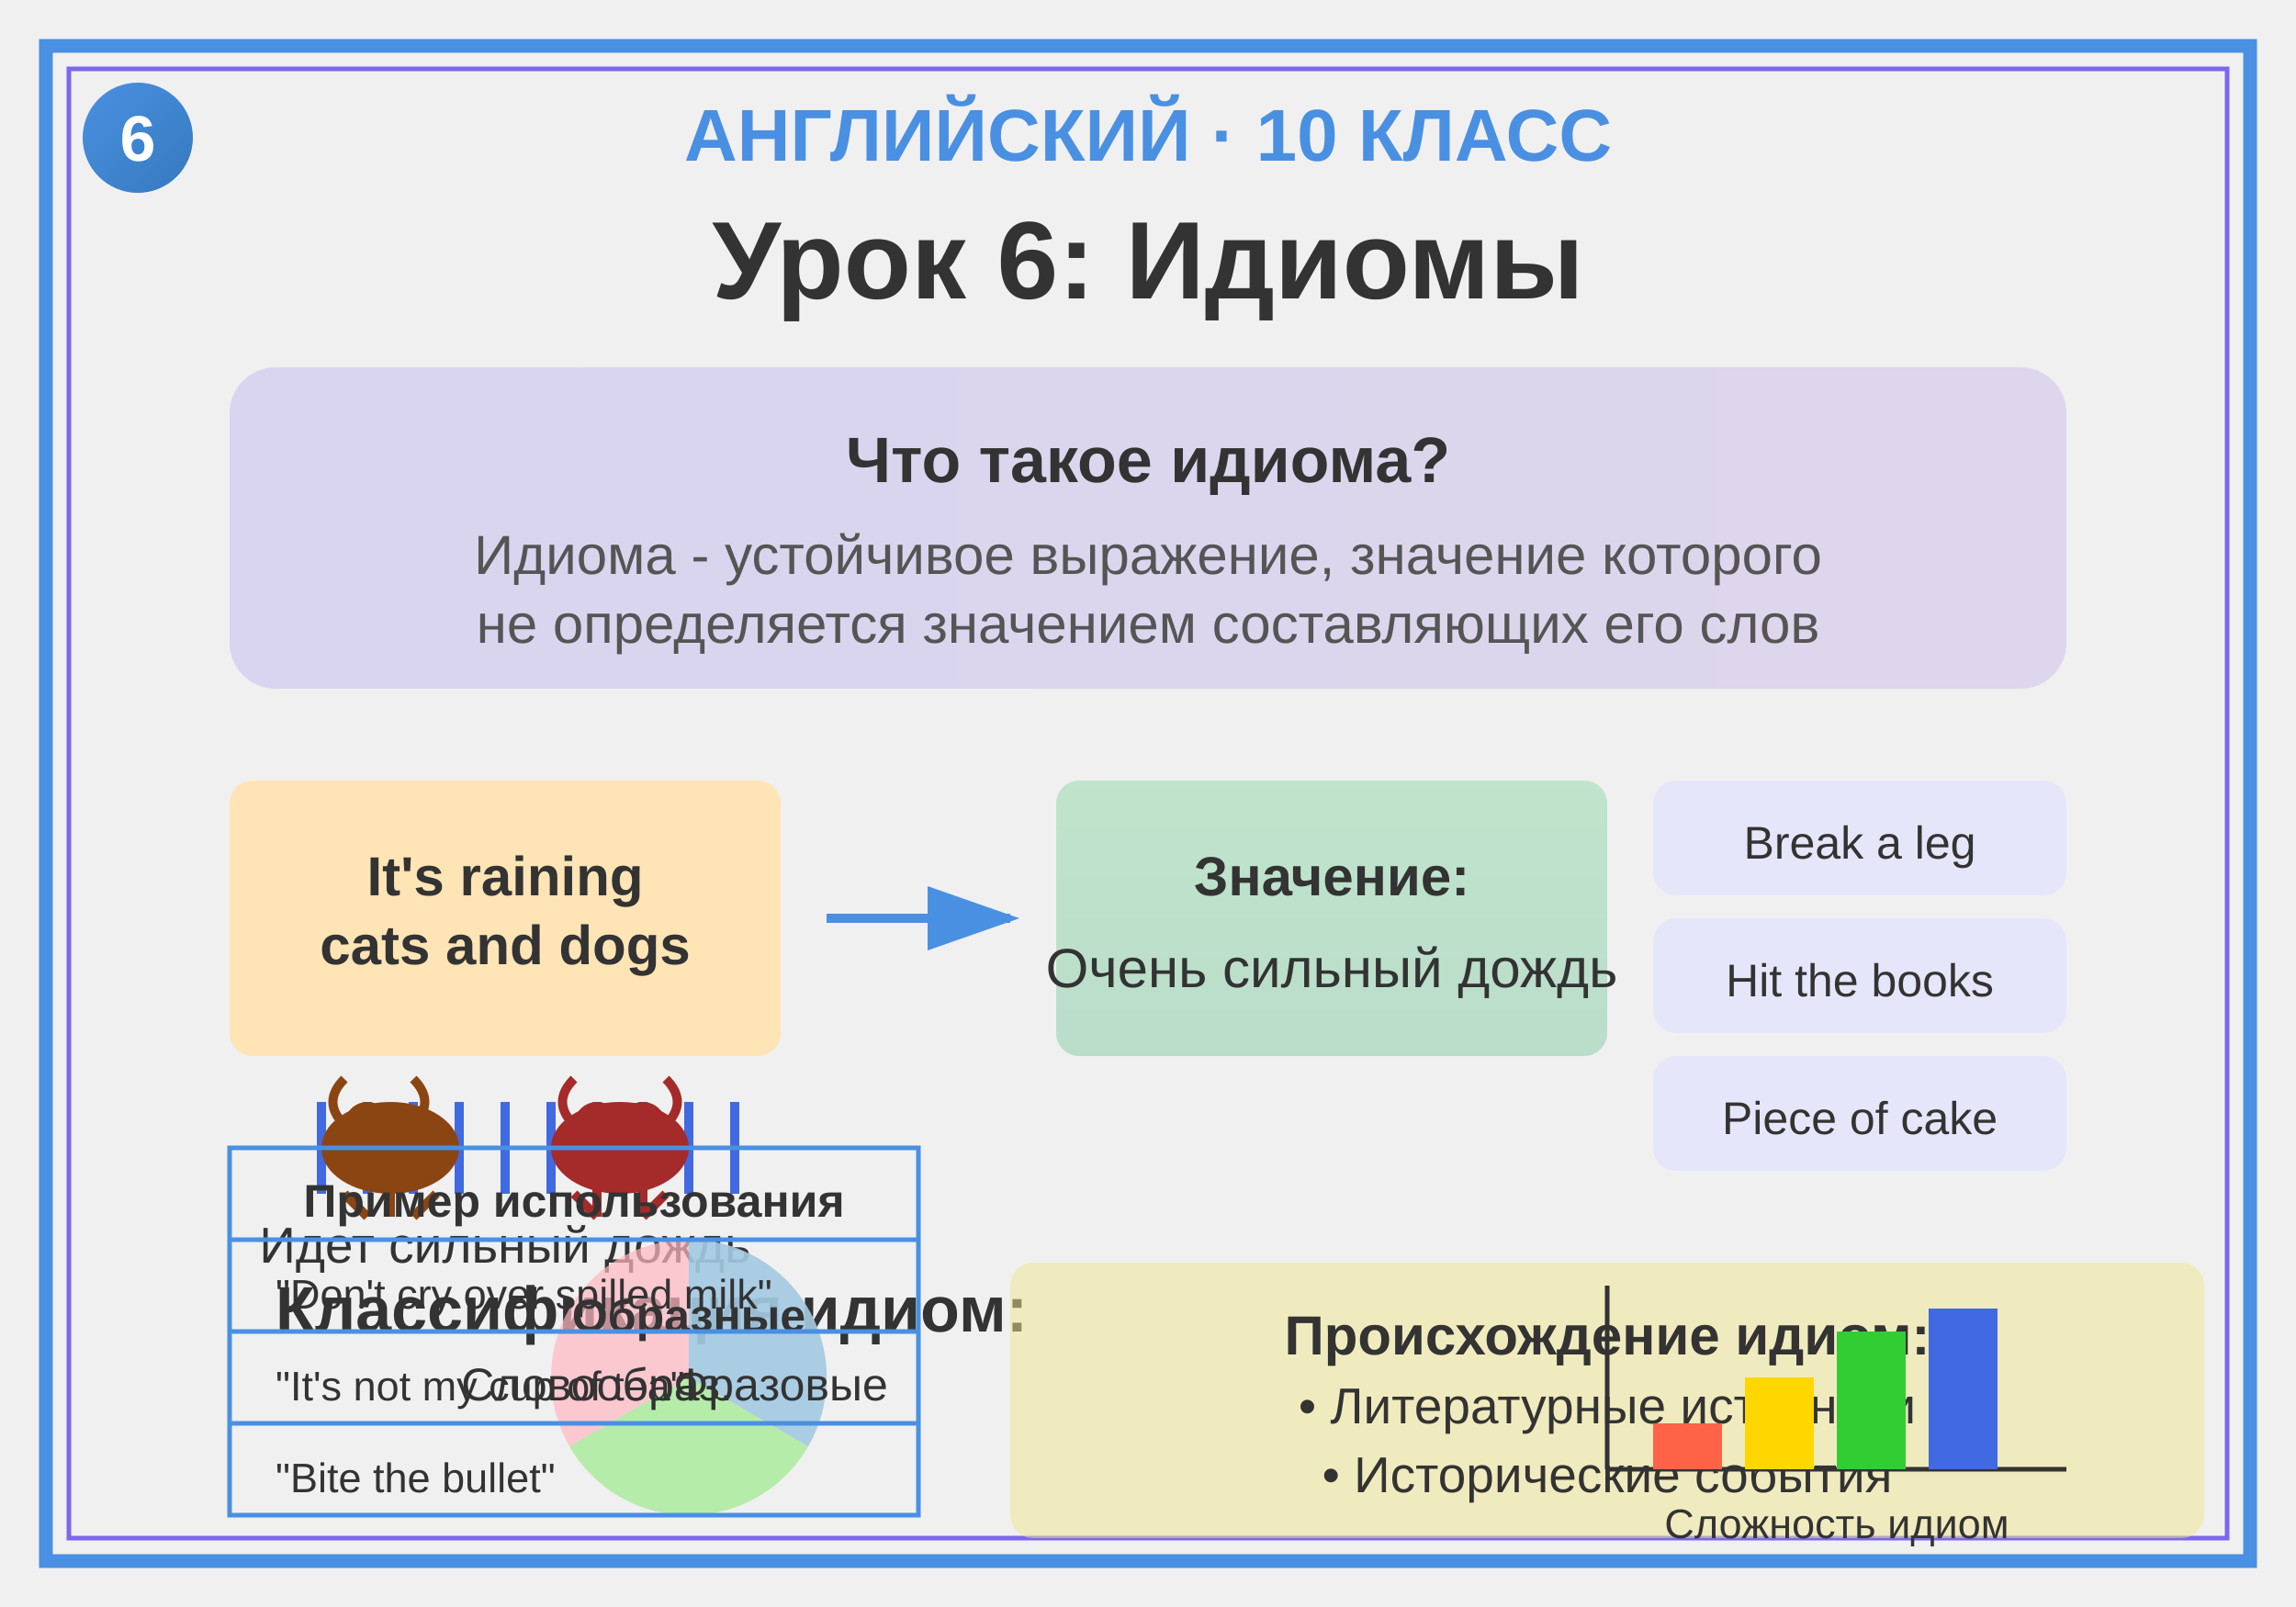
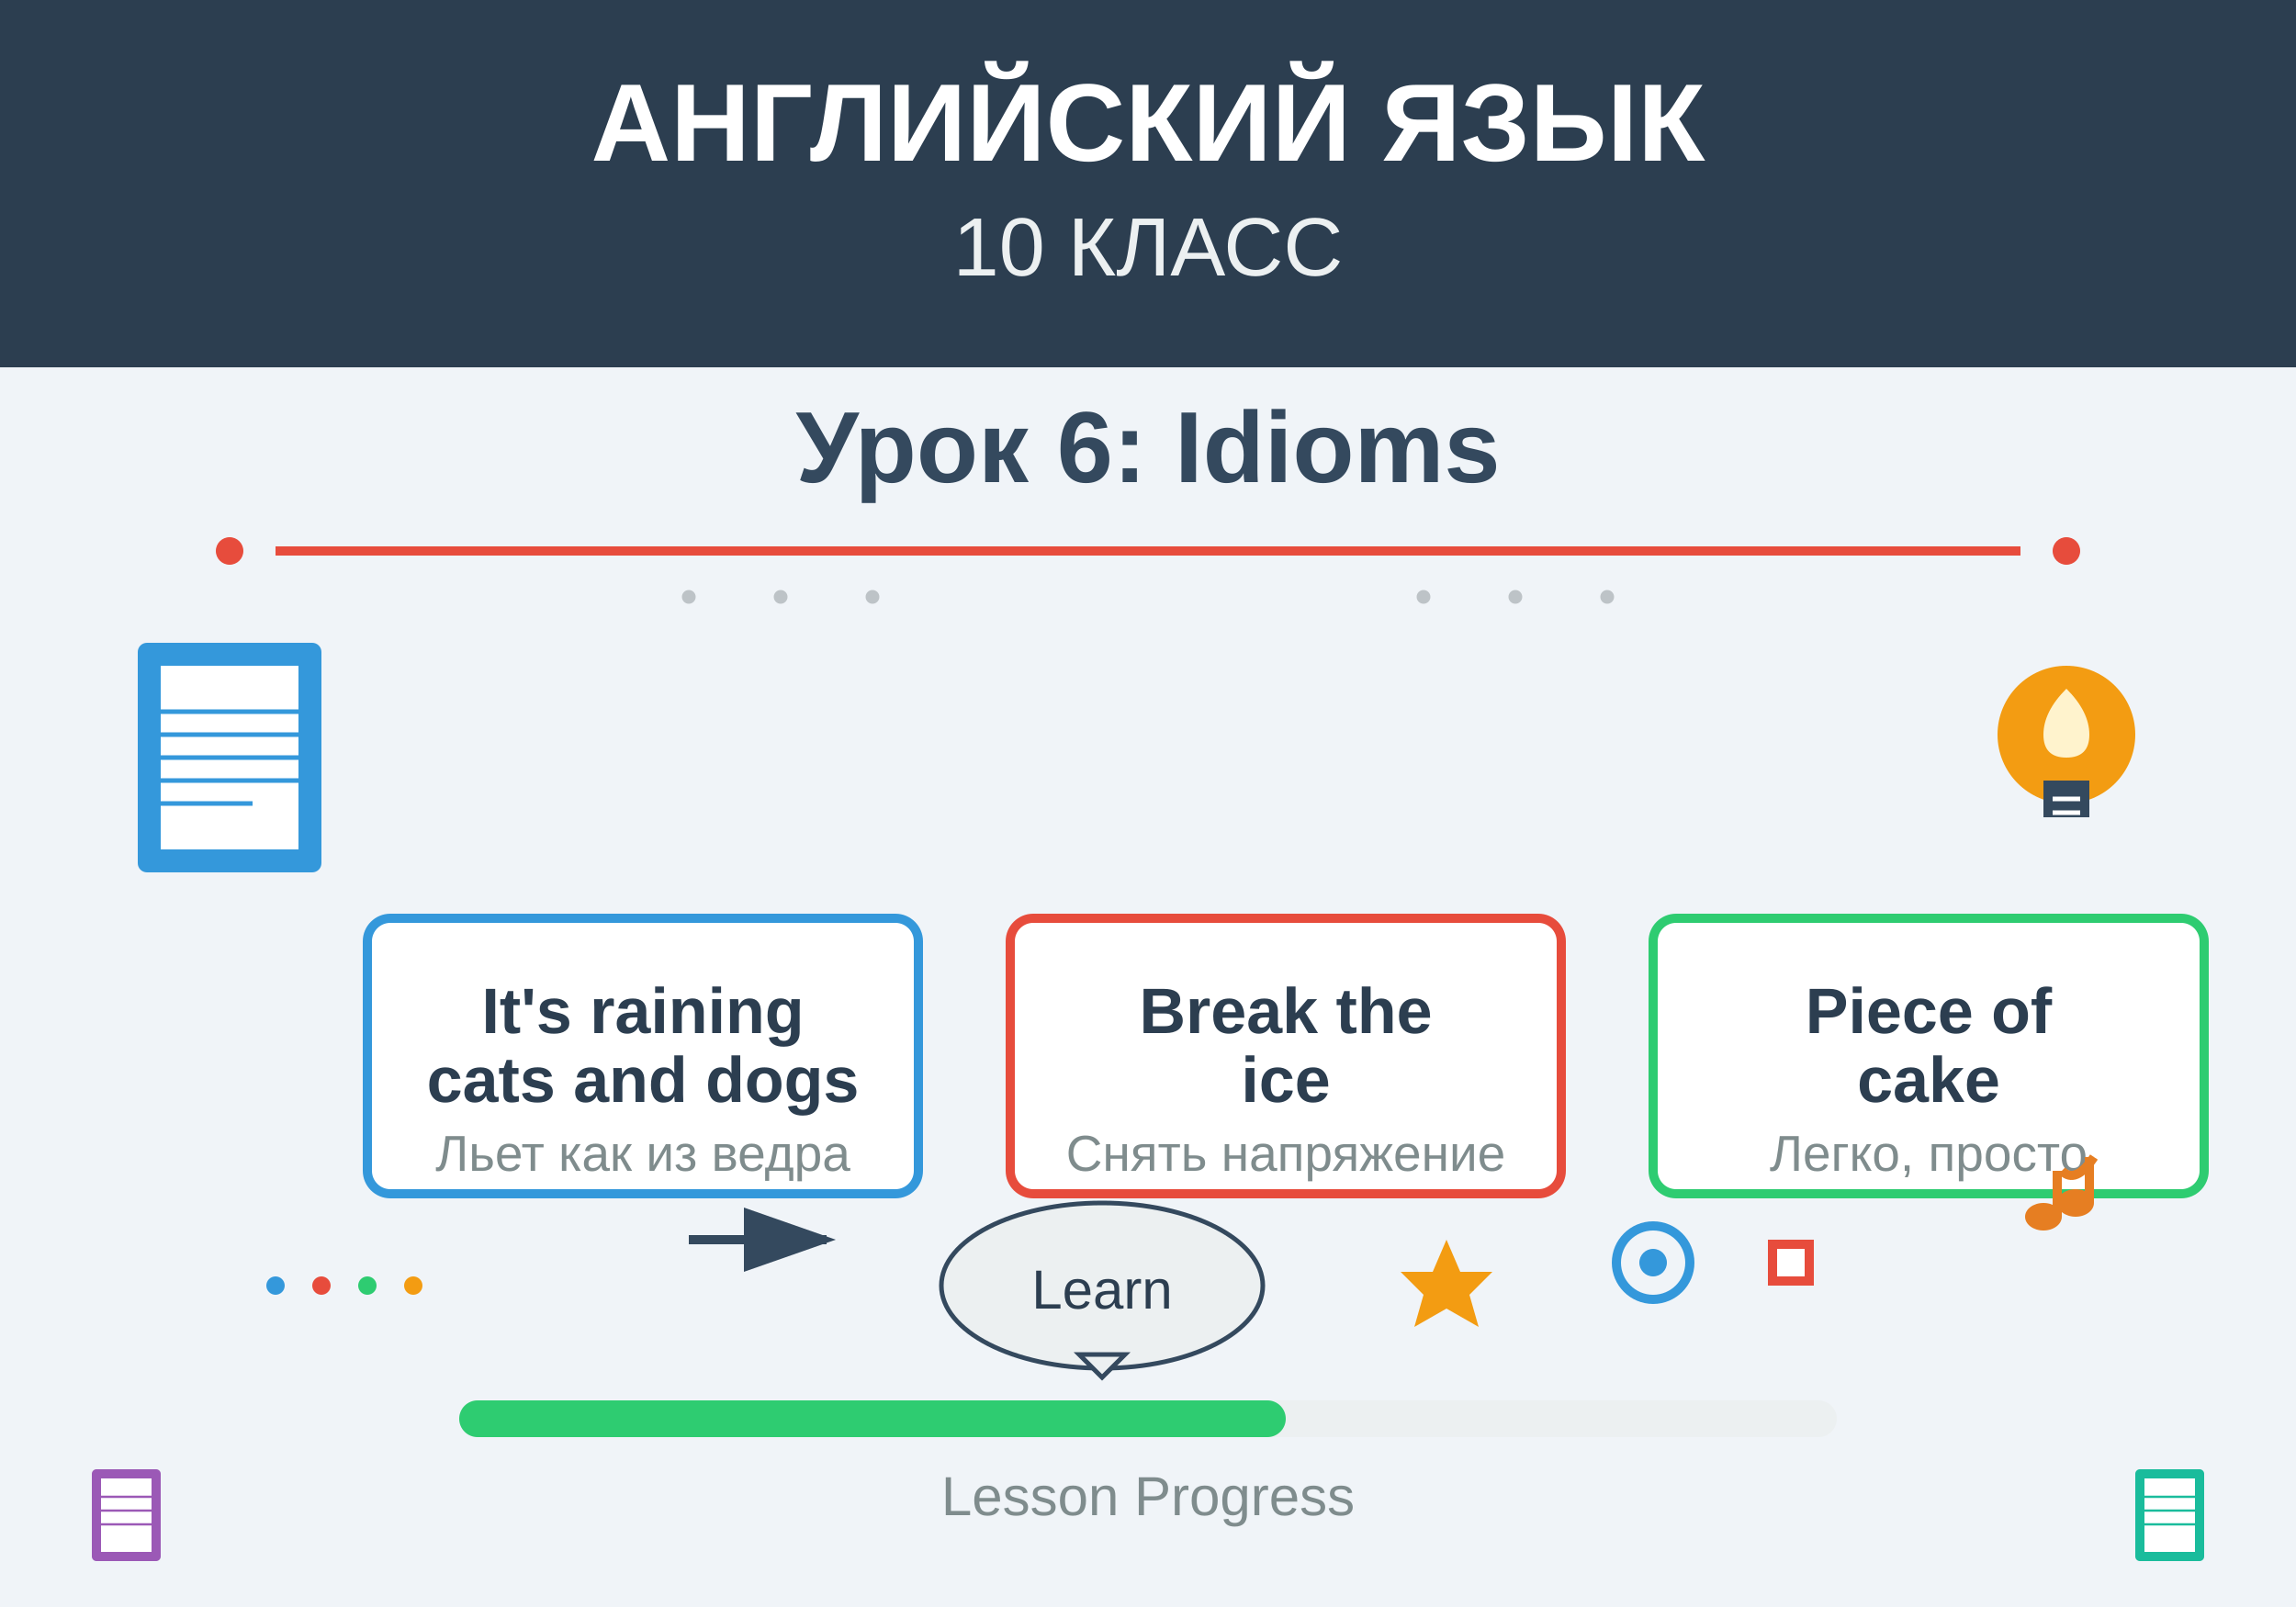
<svg xmlns="http://www.w3.org/2000/svg" viewBox="0 0 500 350">
-   <defs>
-     <linearGradient id="grad1" x1="0%" y1="0%" x2="100%" y2="100%">
-       <stop offset="0%" style="stop-color:#4A90E2;stop-opacity:1" />
-       <stop offset="100%" style="stop-color:#357ABD;stop-opacity:1" />
-     </linearGradient>
-     <linearGradient id="grad2" x1="0%" y1="0%" x2="100%" y2="0%">
-       <stop offset="0%" style="stop-color:#7B68EE;stop-opacity:1" />
-       <stop offset="100%" style="stop-color:#9370DB;stop-opacity:1" />
-     </linearGradient>
-     <linearGradient id="grad3" x1="0%" y1="0%" x2="0%" y2="100%">
-       <stop offset="0%" style="stop-color:#50C878;stop-opacity:1" />
-       <stop offset="100%" style="stop-color:#3CB371;stop-opacity:1" />
-     </linearGradient>
-   </defs>
-   <rect x="10" y="10" width="480" height="330" fill="none" stroke="#4A90E2" stroke-width="3" />
-   <rect x="15" y="15" width="470" height="320" fill="none" stroke="#7B68EE" stroke-width="1" />
-   <circle cx="30" cy="30" r="12" fill="url(#grad1)" />
-   <text x="30" y="35" text-anchor="middle" fill="white" font-family="Arial" font-size="14" font-weight="bold">6</text>
-   <text x="250" y="35" text-anchor="middle" fill="#4A90E2" font-family="Arial" font-size="16" font-weight="bold">АНГЛИЙСКИЙ · 10 КЛАСС</text>
-   <text x="250" y="65" text-anchor="middle" fill="#333" font-family="Arial" font-size="24" font-weight="bold">Урок 6: Идиомы</text>
-   <rect x="50" y="80" width="400" height="70" rx="10" fill="url(#grad2)" opacity="0.2" />
-   <text x="250" y="105" text-anchor="middle" fill="#333" font-family="Arial" font-size="14" font-weight="bold">Что такое идиома?</text>
-   <text x="250" y="125" text-anchor="middle" fill="#555" font-family="Arial" font-size="12">Идиома - устойчивое выражение, значение которого</text>
-   <text x="250" y="140" text-anchor="middle" fill="#555" font-family="Arial" font-size="12">не определяется значением составляющих его слов</text>
-   <g transform="translate(50, 170)">
-     <rect x="0" y="0" width="120" height="60" rx="5" fill="#FFE4B5" />
-     <text x="60" y="25" text-anchor="middle" fill="#333" font-family="Arial" font-size="12" font-weight="bold">It's raining</text>
-     <text x="60" y="40" text-anchor="middle" fill="#333" font-family="Arial" font-size="12" font-weight="bold">cats and dogs</text>
-     <g transform="translate(10, 65)">
-       <line x1="10" y1="5" x2="10" y2="25" stroke="#4169E1" stroke-width="2" />
-       <line x1="20" y1="5" x2="20" y2="25" stroke="#4169E1" stroke-width="2" />
-       <line x1="30" y1="5" x2="30" y2="25" stroke="#4169E1" stroke-width="2" />
-       <line x1="40" y1="5" x2="40" y2="25" stroke="#4169E1" stroke-width="2" />
-       <line x1="50" y1="5" x2="50" y2="25" stroke="#4169E1" stroke-width="2" />
-       <line x1="60" y1="5" x2="60" y2="25" stroke="#4169E1" stroke-width="2" />
-       <line x1="70" y1="5" x2="70" y2="25" stroke="#4169E1" stroke-width="2" />
-       <line x1="80" y1="5" x2="80" y2="25" stroke="#4169E1" stroke-width="2" />
-       <line x1="90" y1="5" x2="90" y2="25" stroke="#4169E1" stroke-width="2" />
-       <line x1="100" y1="5" x2="100" y2="25" stroke="#4169E1" stroke-width="2" />
-       <ellipse cx="25" cy="15" rx="15" ry="10" fill="#8B4513" />
-       <circle cx="20" cy="10" r="5" fill="#8B4513" />
-       <path d="M 15 10 Q 10 5, 15 0" stroke="#8B4513" stroke-width="2" fill="none" />
-       <path d="M 30 10 Q 35 5, 30 0" stroke="#8B4513" stroke-width="2" fill="none" />
-       <path d="M 25 20 L 25 30" stroke="#8B4513" stroke-width="2" />
-       <path d="M 15 25 L 20 30" stroke="#8B4513" stroke-width="2" />
-       <path d="M 35 25 L 30 30" stroke="#8B4513" stroke-width="2" />
-       <ellipse cx="75" cy="15" rx="15" ry="10" fill="#A52A2A" />
-       <circle cx="70" cy="10" r="5" fill="#A52A2A" />
-       <circle cx="80" cy="10" r="5" fill="#A52A2A" />
-       <path d="M 65 10 Q 60 5, 65 0" stroke="#A52A2A" stroke-width="2" fill="none" />
-       <path d="M 85 10 Q 90 5, 85 0" stroke="#A52A2A" stroke-width="2" fill="none" />
-       <path d="M 70 20 L 70 30" stroke="#A52A2A" stroke-width="2" />
-       <path d="M 80 20 L 80 30" stroke="#A52A2A" stroke-width="2" />
-       <path d="M 65 25 L 70 30" stroke="#A52A2A" stroke-width="2" />
-       <path d="M 85 25 L 80 30" stroke="#A52A2A" stroke-width="2" />
-     </g>
-     <text x="60" y="105" text-anchor="middle" fill="#333" font-family="Arial" font-size="11">Идет сильный дождь</text>
+   <rect width="500" height="350" fill="#f0f4f8" />
+   <rect x="0" y="0" width="500" height="80" fill="#2c3e50" />
+   <text x="250" y="35" text-anchor="middle" fill="white" font-family="Arial, sans-serif" font-size="24" font-weight="bold">АНГЛИЙСКИЙ ЯЗЫК</text>
+   <text x="250" y="60" text-anchor="middle" fill="#ecf0f1" font-family="Arial, sans-serif" font-size="18">10 КЛАСС</text>
+   <text x="250" y="105" text-anchor="middle" fill="#34495e" font-family="Arial, sans-serif" font-size="22" font-weight="bold">Урок 6: Idioms</text>
+   <circle cx="50" cy="120" r="3" fill="#e74c3c" />
+   <circle cx="450" cy="120" r="3" fill="#e74c3c" />
+   <line x1="60" y1="120" x2="440" y2="120" stroke="#e74c3c" stroke-width="2" />
+   <g transform="translate(30, 140)">
+     <rect x="0" y="0" width="40" height="50" rx="2" fill="#3498db" />
+     <rect x="5" y="5" width="30" height="40" fill="white" />
+     <line x1="5" y1="15" x2="35" y2="15" stroke="#3498db" stroke-width="1" />
+     <line x1="5" y1="20" x2="35" y2="20" stroke="#3498db" stroke-width="1" />
+     <line x1="5" y1="25" x2="35" y2="25" stroke="#3498db" stroke-width="1" />
+     <line x1="5" y1="30" x2="35" y2="30" stroke="#3498db" stroke-width="1" />
+     <line x1="5" y1="35" x2="25" y2="35" stroke="#3498db" stroke-width="1" />
  </g>
-   <path d="M 180 200 L 220 200" stroke="#4A90E2" stroke-width="2" marker-end="url(#arrowhead)" />
+   <g transform="translate(430, 140)">
+     <circle cx="20" cy="20" r="15" fill="#f39c12" />
+     <rect x="15" y="30" width="10" height="8" fill="#34495e" />
+     <line x1="17" y1="34" x2="23" y2="34" stroke="white" stroke-width="1" />
+     <line x1="17" y1="37" x2="23" y2="37" stroke="white" stroke-width="1" />
+     <path d="M 20 10 Q 15 15 15 20 Q 15 25 20 25 Q 25 25 25 20 Q 25 15 20 10" fill="#fff3cd" />
+   </g>
+   <g transform="translate(80, 200)">
+     <rect x="0" y="0" width="120" height="60" rx="5" fill="white" stroke="#3498db" stroke-width="2" />
+     <text x="60" y="25" text-anchor="middle" fill="#2c3e50" font-family="Arial, sans-serif" font-size="14" font-weight="bold">It's raining</text>
+     <text x="60" y="40" text-anchor="middle" fill="#2c3e50" font-family="Arial, sans-serif" font-size="14" font-weight="bold">cats and dogs</text>
+     <text x="60" y="55" text-anchor="middle" fill="#7f8c8d" font-family="Arial, sans-serif" font-size="11">Льет как из ведра</text>
+   </g>
+   <g transform="translate(220, 200)">
+     <rect x="0" y="0" width="120" height="60" rx="5" fill="white" stroke="#e74c3c" stroke-width="2" />
+     <text x="60" y="25" text-anchor="middle" fill="#2c3e50" font-family="Arial, sans-serif" font-size="14" font-weight="bold">Break the</text>
+     <text x="60" y="40" text-anchor="middle" fill="#2c3e50" font-family="Arial, sans-serif" font-size="14" font-weight="bold">ice</text>
+     <text x="60" y="55" text-anchor="middle" fill="#7f8c8d" font-family="Arial, sans-serif" font-size="11">Снять напряжение</text>
+   </g>
+   <g transform="translate(360, 200)">
+     <rect x="0" y="0" width="120" height="60" rx="5" fill="white" stroke="#2ecc71" stroke-width="2" />
+     <text x="60" y="25" text-anchor="middle" fill="#2c3e50" font-family="Arial, sans-serif" font-size="14" font-weight="bold">Piece of</text>
+     <text x="60" y="40" text-anchor="middle" fill="#2c3e50" font-family="Arial, sans-serif" font-size="14" font-weight="bold">cake</text>
+     <text x="60" y="55" text-anchor="middle" fill="#7f8c8d" font-family="Arial, sans-serif" font-size="11">Легко, просто</text>
+   </g>
+   <circle cx="60" cy="280" r="2" fill="#3498db" />
+   <circle cx="70" cy="280" r="2" fill="#e74c3c" />
+   <circle cx="80" cy="280" r="2" fill="#2ecc71" />
+   <circle cx="90" cy="280" r="2" fill="#f39c12" />
+   <g transform="translate(150, 270)">
+     <line x1="0" y1="0" x2="30" y2="0" stroke="#34495e" stroke-width="2" marker-end="url(#arrowhead)" />
+   </g>
  <defs>
    <marker id="arrowhead" markerWidth="10" markerHeight="7" refX="9" refY="3.5" orient="auto">
-       <polygon points="0 0, 10 3.5, 0 7" fill="#4A90E2" />
+       <polygon points="0 0, 10 3.5, 0 7" fill="#34495e" />
    </marker>
  </defs>
-   <rect x="230" y="170" width="120" height="60" rx="5" fill="url(#grad3)" opacity="0.3" />
-   <text x="290" y="195" text-anchor="middle" fill="#333" font-family="Arial" font-size="12" font-weight="bold">Значение:</text>
-   <text x="290" y="215" text-anchor="middle" fill="#333" font-family="Arial" font-size="12">Очень сильный дождь</text>
-   <g transform="translate(360, 170)">
-     <rect x="0" y="0" width="90" height="25" rx="5" fill="#E6E6FA" />
-     <text x="45" y="17" text-anchor="middle" fill="#333" font-family="Arial" font-size="10">Break a leg</text>
-     <rect x="0" y="30" width="90" height="25" rx="5" fill="#E6E6FA" />
-     <text x="45" y="47" text-anchor="middle" fill="#333" font-family="Arial" font-size="10">Hit the books</text>
-     <rect x="0" y="60" width="90" height="25" rx="5" fill="#E6E6FA" />
-     <text x="45" y="77" text-anchor="middle" fill="#333" font-family="Arial" font-size="10">Piece of cake</text>
+   <g transform="translate(200, 260)">
+     <ellipse cx="40" cy="20" rx="35" ry="18" fill="#ecf0f1" stroke="#34495e" stroke-width="1" />
+     <polygon points="35,35 40,40 45,35" fill="#ecf0f1" stroke="#34495e" stroke-width="1" />
+     <text x="40" y="25" text-anchor="middle" fill="#2c3e50" font-family="Arial, sans-serif" font-size="12">Learn</text>
  </g>
-   <text x="60" y="290" fill="#333" font-family="Arial" font-size="14" font-weight="bold">Классификация идиом:</text>
-   <g transform="translate(150, 300)">
-     <circle cx="0" cy="0" r="30" fill="#FFB6C1" opacity="0.7" />
-     <path d="M 0 -30 A 30 30 0 0 1 26 15 L 0 0 Z" fill="#87CEEB" opacity="0.7" />
-     <path d="M 26 15 A 30 30 0 0 1 -26 15 L 0 0 Z" fill="#98FB98" opacity="0.7" />
-     <text x="0" y="-10" text-anchor="middle" fill="#333" font-family="Arial" font-size="10" font-weight="bold">Образные</text>
-     <text x="20" y="5" text-anchor="middle" fill="#333" font-family="Arial" font-size="10">Фразовые</text>
-     <text x="-20" y="5" text-anchor="middle" fill="#333" font-family="Arial" font-size="10">Словообраз.</text>
+   <g transform="translate(300, 265)">
+     <polygon points="15,5 18,12 25,12 20,17 22,24 15,20 8,24 10,17 5,12 12,12" fill="#f39c12" />
  </g>
-   <rect x="220" y="275" width="260" height="60" rx="5" fill="#F0E68C" opacity="0.5" />
-   <text x="350" y="295" text-anchor="middle" fill="#333" font-family="Arial" font-size="12" font-weight="bold">Происхождение идиом:</text>
-   <text x="350" y="310" text-anchor="middle" fill="#333" font-family="Arial" font-size="11">• Литературные источники</text>
-   <text x="350" y="325" text-anchor="middle" fill="#333" font-family="Arial" font-size="11">• Исторические события</text>
-   <g transform="translate(50, 250)">
-     <rect x="0" y="0" width="150" height="80" fill="none" stroke="#4A90E2" stroke-width="1" />
-     <line x1="0" y1="20" x2="150" y2="20" stroke="#4A90E2" stroke-width="1" />
-     <line x1="0" y1="40" x2="150" y2="40" stroke="#4A90E2" stroke-width="1" />
-     <line x1="0" y1="60" x2="150" y2="60" stroke="#4A90E2" stroke-width="1" />
-     <text x="75" y="15" text-anchor="middle" fill="#333" font-family="Arial" font-size="10" font-weight="bold">Пример использования</text>
-     <text x="10" y="35" fill="#333" font-family="Arial" font-size="9">"Don't cry over spilled milk"</text>
-     <text x="10" y="55" fill="#333" font-family="Arial" font-size="9">"It's not my cup of tea"</text>
-     <text x="10" y="75" fill="#333" font-family="Arial" font-size="9">"Bite the bullet"</text>
+   <g transform="translate(350, 265)">
+     <circle cx="10" cy="10" r="8" fill="none" stroke="#3498db" stroke-width="2" />
+     <circle cx="10" cy="10" r="3" fill="#3498db" />
  </g>
-   <g transform="translate(350, 280)">
-     <line x1="0" y1="40" x2="100" y2="40" stroke="#333" stroke-width="1" />
-     <line x1="0" y1="0" x2="0" y2="40" stroke="#333" stroke-width="1" />
-     <rect x="10" y="30" width="15" height="10" fill="#FF6347" />
-     <rect x="30" y="20" width="15" height="20" fill="#FFD700" />
-     <rect x="50" y="10" width="15" height="30" fill="#32CD32" />
-     <rect x="70" y="5" width="15" height="35" fill="#4169E1" />
-     <text x="50" y="55" text-anchor="middle" fill="#333" font-family="Arial" font-size="9">Сложность идиом</text>
+   <g transform="translate(380, 265)">
+     <rect x="5" y="5" width="10" height="10" fill="#e74c3c" />
+     <rect x="7" y="7" width="6" height="6" fill="white" />
+   </g>
+   <rect x="100" y="305" width="300" height="8" rx="4" fill="#ecf0f1" />
+   <rect x="100" y="305" width="180" height="8" rx="4" fill="#2ecc71" />
+   <text x="250" y="330" text-anchor="middle" fill="#7f8c8d" font-family="Arial, sans-serif" font-size="12">Lesson Progress</text>
+   <circle cx="150" cy="130" r="1.5" fill="#bdc3c7" />
+   <circle cx="170" cy="130" r="1.5" fill="#bdc3c7" />
+   <circle cx="190" cy="130" r="1.5" fill="#bdc3c7" />
+   <circle cx="310" cy="130" r="1.5" fill="#bdc3c7" />
+   <circle cx="330" cy="130" r="1.5" fill="#bdc3c7" />
+   <circle cx="350" cy="130" r="1.5" fill="#bdc3c7" />
+   <g transform="translate(20, 320)">
+     <rect x="0" y="0" width="15" height="20" rx="1" fill="#9b59b6" />
+     <rect x="2" y="2" width="11" height="16" fill="white" />
+     <line x1="2" y1="6" x2="13" y2="6" stroke="#9b59b6" stroke-width="0.5" />
+     <line x1="2" y1="9" x2="13" y2="9" stroke="#9b59b6" stroke-width="0.5" />
+     <line x1="2" y1="12" x2="13" y2="12" stroke="#9b59b6" stroke-width="0.5" />
+   </g>
+   <g transform="translate(465, 320)">
+     <rect x="0" y="0" width="15" height="20" rx="1" fill="#1abc9c" />
+     <rect x="2" y="2" width="11" height="16" fill="white" />
+     <line x1="2" y1="6" x2="13" y2="6" stroke="#1abc9c" stroke-width="0.5" />
+     <line x1="2" y1="9" x2="13" y2="9" stroke="#1abc9c" stroke-width="0.5" />
+     <line x1="2" y1="12" x2="13" y2="12" stroke="#1abc9c" stroke-width="0.5" />
+   </g>
+   <g transform="translate(440, 250)">
+     <ellipse cx="5" cy="15" rx="4" ry="3" fill="#e67e22" />
+     <ellipse cx="12" cy="12" rx="4" ry="3" fill="#e67e22" />
+     <rect x="7" y="5" width="2" height="10" fill="#e67e22" />
+     <rect x="14" y="2" width="2" height="10" fill="#e67e22" />
+     <path d="M 9 5 Q 12 8 16 2" stroke="#e67e22" stroke-width="2" fill="none" />
  </g>
</svg>
